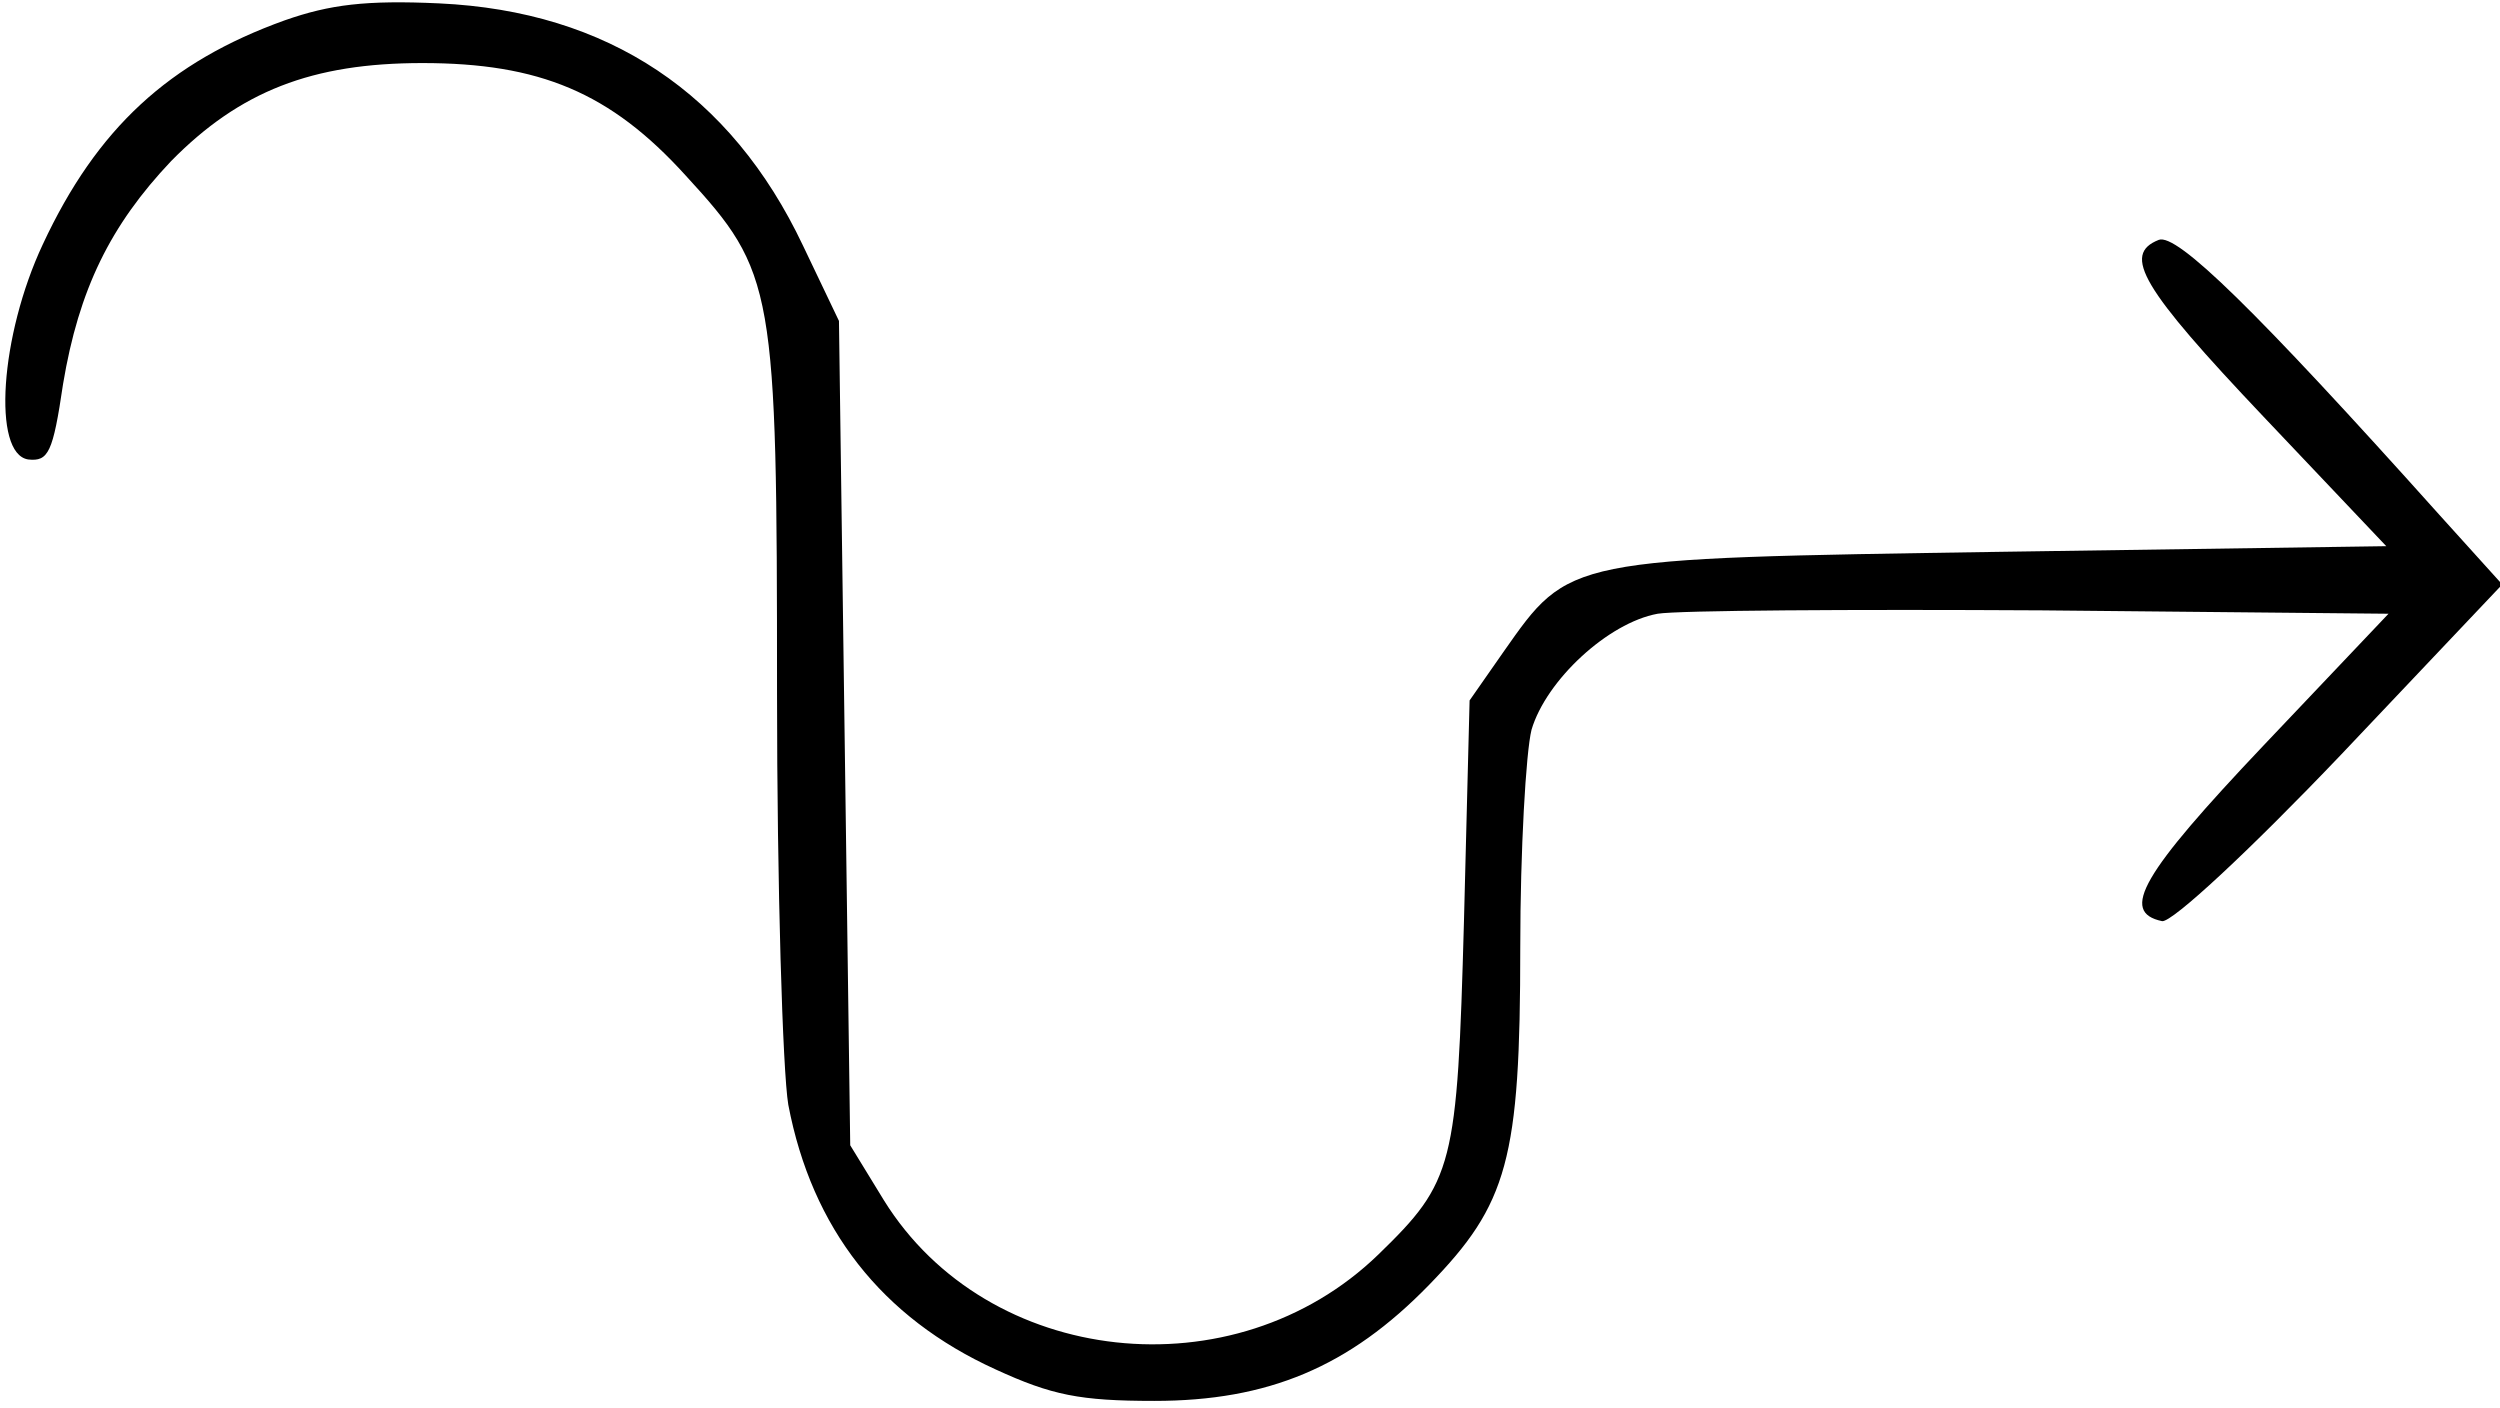
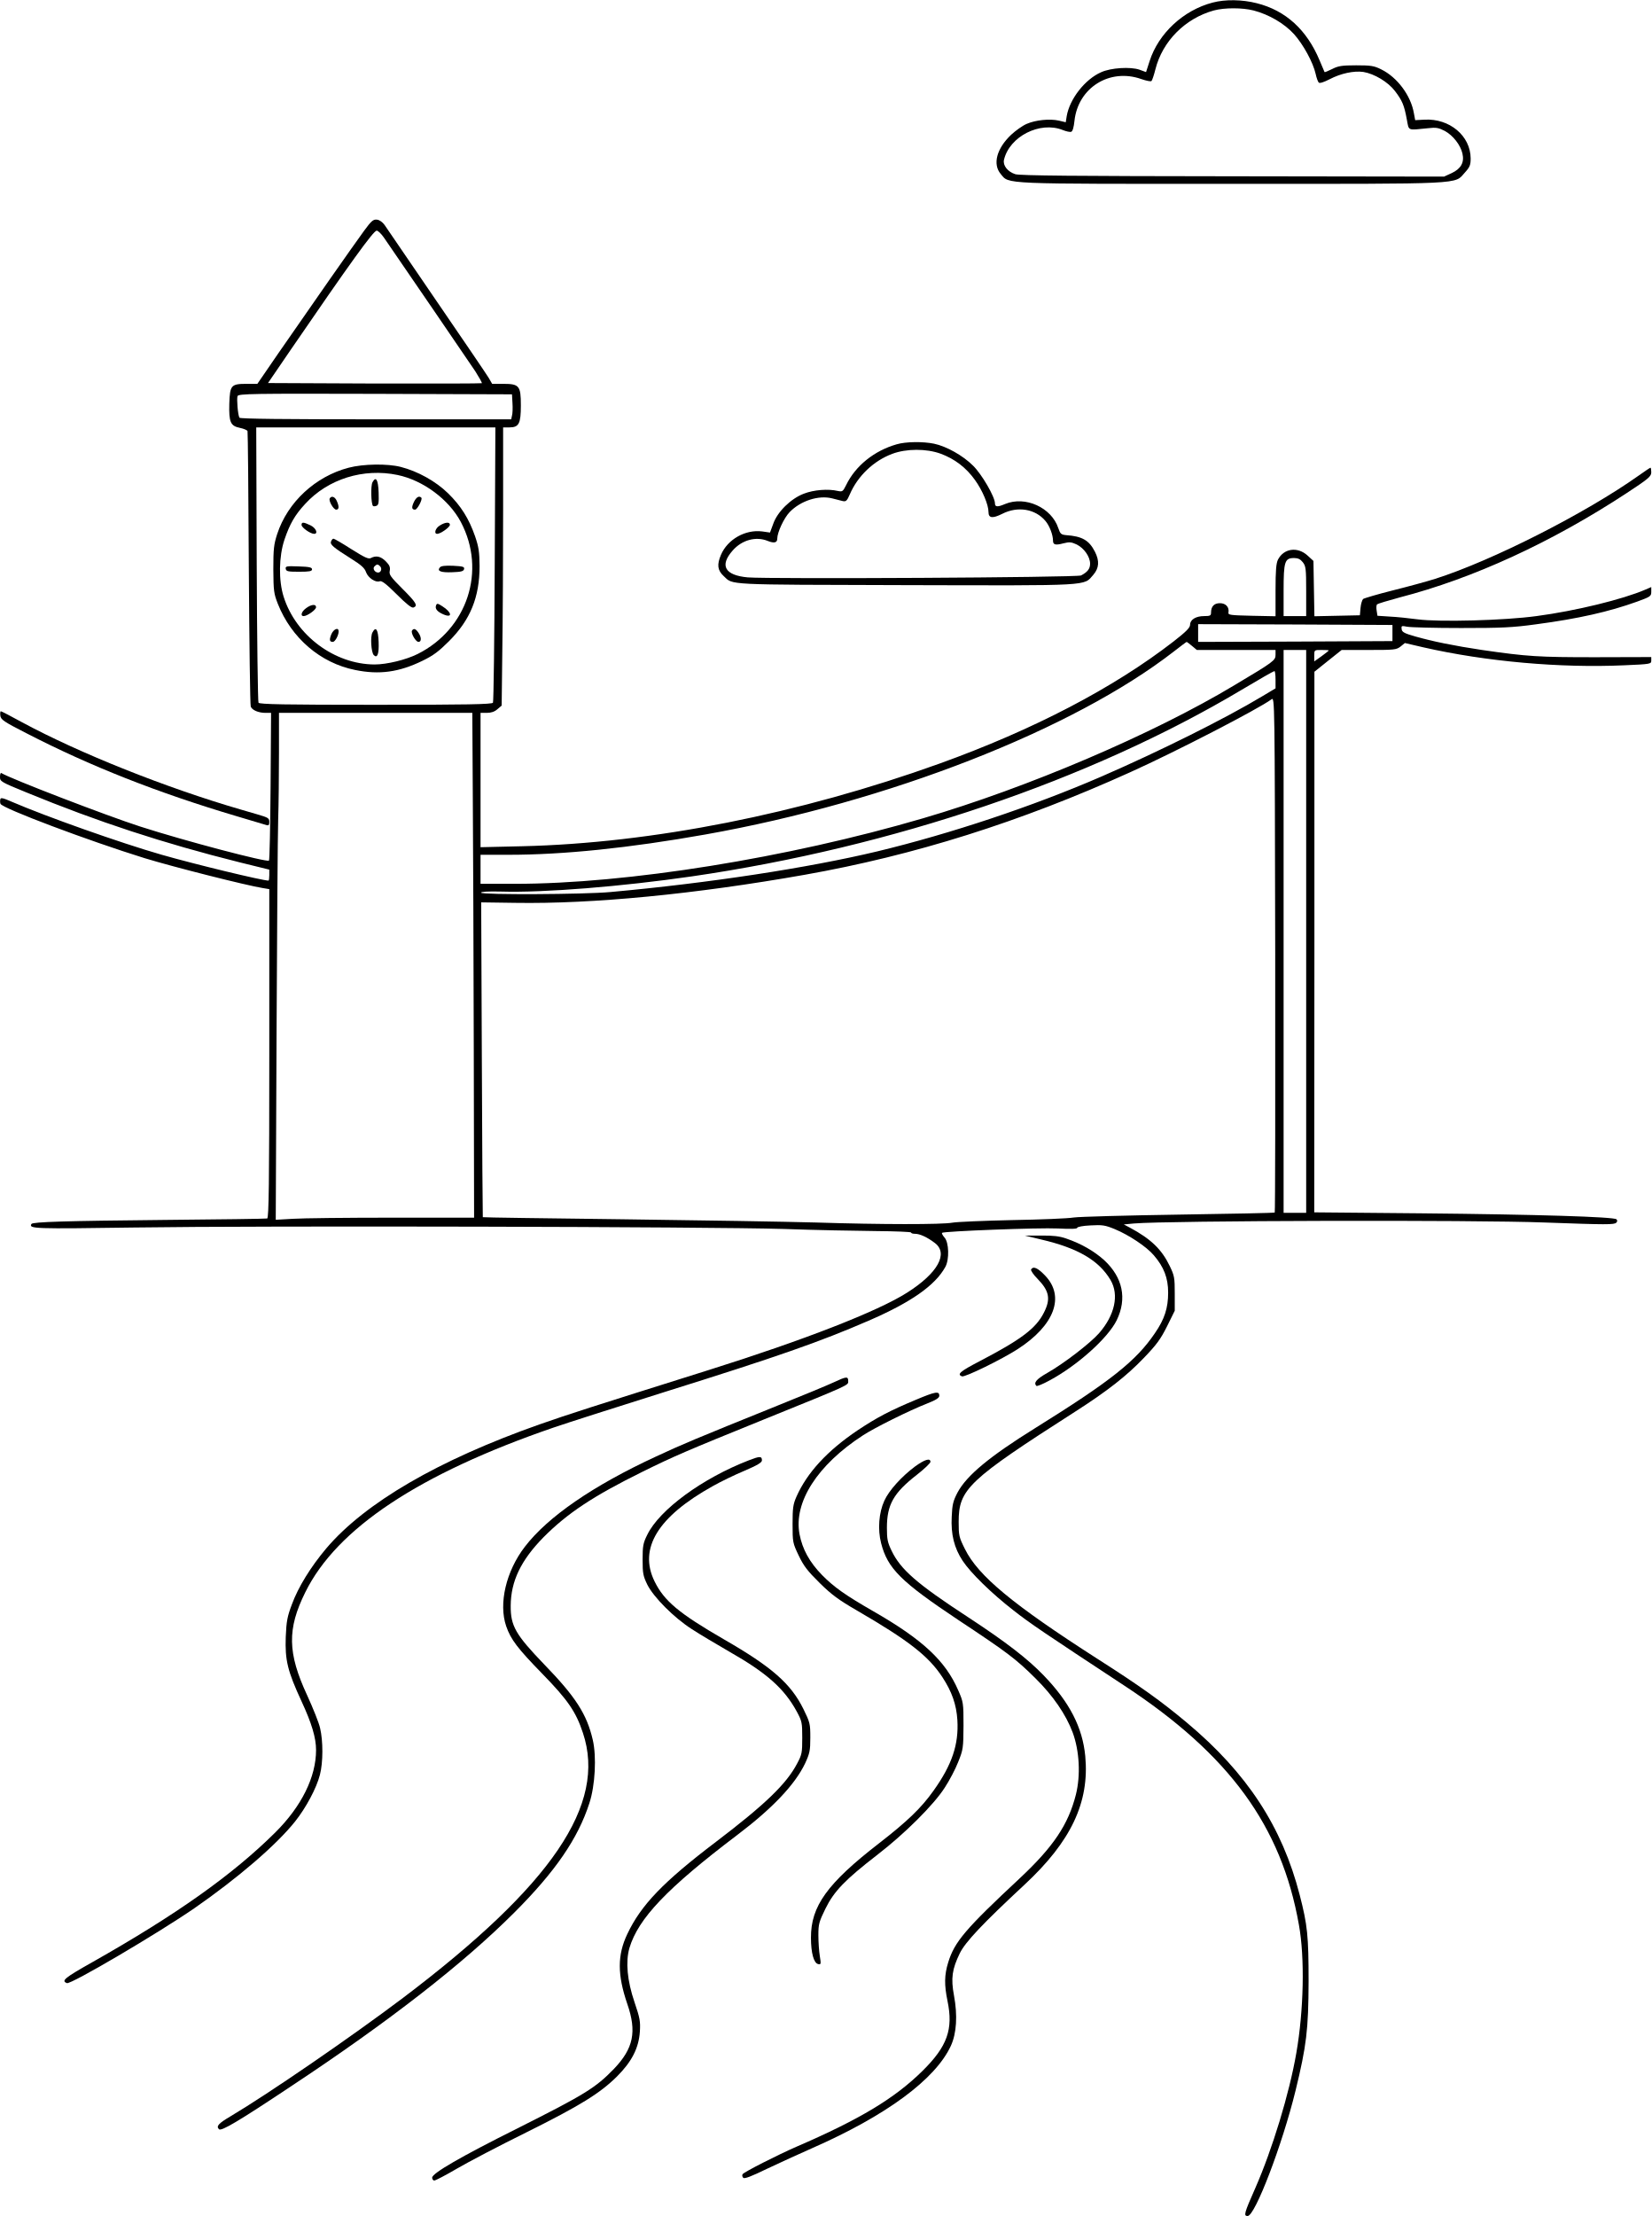
- <svg xmlns="http://www.w3.org/2000/svg" version="1.0" width="222pt" height="125pt" viewBox="0 0 222 125" preserveAspectRatio="xMidYMid meet">
-   <g transform="translate(0,125) scale(0.1,-0.1)" fill="#000000" stroke="none">
-     <path d="M253 1232 c-103 -37 -167 -96 -215 -199 -38 -81 -45 -186 -13 -191 18 -2 22 6 31 67 14 84 42 141 96 198 61 62 125 87 223 87 104 0 167 -26 234 -100 79 -86 81 -99 81 -459 0 -172 5 -336 10 -366 21 -110 83 -189 184 -235 50 -23 75 -28 141 -28 101 0 173 30 244 103 70 72 81 111 81 300 0 86 5 173 10 193 13 44 68 95 112 103 18 3 172 4 341 3 l308 -3 -111 -117 c-108 -114 -128 -148 -90 -156 9 -1 77 62 159 148 l143 151 -56 62 c-164 183 -233 250 -249 244 -33 -13 -15 -43 93 -157 l109 -115 -342 -5 c-387 -6 -383 -5 -442 -89 l-30 -43 -5 -196 c-6 -218 -9 -231 -76 -296 -128 -124 -347 -100 -439 48 l-30 49 -5 366 -5 366 -32 67 c-64 135 -173 208 -323 215 -65 3 -97 -1 -137 -15z" />
+ <svg xmlns="http://www.w3.org/2000/svg" version="1.0" width="1024pt" height="1374pt" viewBox="0 0 1024 1374" preserveAspectRatio="xMidYMid meet">
+   <g transform="translate(0,1374) scale(0.1,-0.1)" fill="#000000" stroke="none">
+     <path d="M7520 13724 c-181 -47 -336 -191 -391 -363 l-22 -68 -41 15 c-56 19 -177 12 -238 -16 -100 -44 -195 -166 -213 -272 l-6 -38 -42 10 c-57 13 -145 4 -200 -20 -26 -11 -69 -42 -96 -67 -90 -85 -117 -183 -65 -244 53 -64 -7 -61 1434 -61 1463 0 1377 -4 1444 70 31 34 36 47 36 88 -1 140 -131 249 -287 240 l-57 -3 -8 43 c-19 110 -103 223 -203 272 -44 22 -64 25 -155 25 -89 0 -112 -4 -149 -23 -25 -12 -45 -21 -47 -19 -1 1 -15 34 -31 73 -79 189 -210 309 -389 354 -90 23 -195 25 -274 4z m254 -49 c96 -25 191 -81 251 -147 57 -64 118 -175 134 -247 5 -24 14 -48 19 -53 6 -6 31 2 68 21 69 36 149 53 208 45 68 -11 154 -62 197 -119 45 -59 57 -88 73 -175 14 -73 1 -68 131 -55 51 6 66 3 105 -17 51 -28 97 -87 109 -140 13 -55 -9 -94 -66 -121 l-48 -22 -1312 2 c-972 1 -1321 4 -1347 13 -47 15 -78 54 -70 89 34 145 223 241 364 185 22 -9 46 -14 53 -11 9 3 16 29 20 67 22 206 218 329 414 260 32 -11 60 -17 64 -12 4 4 15 36 24 72 44 175 185 316 362 365 66 18 177 18 247 0z" />
+     <path d="M2257 12308 c-61 -83 -340 -482 -532 -760 l-129 -188 -66 0 c-97 0 -104 -8 -108 -122 -3 -116 7 -139 66 -151 24 -5 45 -14 47 -20 2 -7 6 -390 8 -852 3 -462 8 -847 12 -856 8 -22 48 -39 91 -39 l35 0 -3 -454 c-2 -250 -6 -458 -10 -462 -13 -12 -522 122 -798 211 -208 67 -806 297 -862 332 -5 2 -8 -9 -8 -25 0 -27 6 -31 163 -95 445 -183 849 -315 1320 -433 l187 -46 0 -34 c0 -19 -2 -34 -5 -34 -38 0 -456 101 -665 161 -254 73 -714 236 -925 327 -57 25 -71 28 -73 16 -2 -8 -2 -21 1 -28 11 -28 546 -229 894 -337 180 -55 627 -168 731 -185 l42 -7 0 -1019 c0 -798 -3 -1020 -13 -1023 -6 -2 -293 -6 -637 -9 -612 -6 -817 -12 -825 -25 -18 -30 16 -31 636 -22 806 12 3568 5 4029 -9 195 -7 453 -12 572 -13 120 -1 218 -5 218 -9 0 -5 11 -8 25 -8 29 0 75 -21 121 -56 88 -65 20 -188 -171 -309 -180 -115 -639 -294 -1231 -480 -741 -233 -860 -271 -1049 -337 -626 -221 -1081 -485 -1322 -769 -96 -114 -174 -240 -213 -347 -28 -74 -34 -104 -38 -202 -5 -144 11 -211 98 -399 63 -136 90 -226 90 -302 0 -167 -90 -349 -253 -511 -265 -263 -614 -510 -1134 -804 -174 -98 -195 -116 -158 -130 24 -10 568 311 790 464 271 188 508 392 624 537 68 85 134 208 155 291 20 77 20 209 1 289 -7 33 -44 124 -80 203 -122 263 -125 411 -12 639 195 396 706 735 1538 1021 81 28 391 127 690 221 706 221 963 311 1265 442 264 114 413 219 476 333 26 46 23 153 -5 183 -11 13 -18 25 -15 29 11 10 601 33 719 27 78 -4 119 -3 119 4 0 6 36 13 82 15 74 4 90 2 151 -23 89 -37 197 -109 242 -162 63 -73 89 -141 89 -232 0 -95 -22 -164 -82 -251 -117 -173 -274 -297 -743 -589 -283 -176 -424 -293 -481 -399 -27 -52 -33 -74 -36 -149 -6 -110 15 -195 68 -275 49 -74 177 -200 315 -307 100 -79 194 -142 688 -467 650 -427 974 -870 1082 -1483 37 -204 30 -529 -16 -794 -43 -250 -149 -598 -255 -839 -69 -156 -73 -172 -47 -172 46 0 215 442 297 777 68 279 80 378 81 678 0 282 -7 349 -55 535 -109 424 -327 757 -700 1069 -159 133 -287 225 -555 396 -524 336 -739 514 -821 680 -37 74 -39 84 -39 169 0 202 58 258 722 683 197 126 320 222 425 332 80 83 105 117 145 197 l48 97 0 106 c0 98 -2 111 -31 171 -50 104 -117 168 -247 238 l-38 20 63 6 c208 18 2111 23 2548 6 384 -14 430 -14 443 -1 7 7 8 14 1 21 -15 15 -488 30 -1216 37 l-658 6 1 1676 0 1676 85 68 84 67 169 0 c157 0 170 1 196 21 l27 22 116 -27 c387 -88 847 -129 1245 -111 163 7 167 8 167 29 l0 22 -347 -1 c-352 0 -420 4 -703 45 -168 25 -311 54 -415 84 -66 19 -81 27 -83 45 -3 21 -1 22 35 15 21 -4 171 -8 333 -8 252 0 320 3 465 23 264 35 453 78 628 141 82 30 87 33 87 61 l0 29 -37 -16 c-139 -60 -432 -132 -675 -164 -197 -27 -602 -38 -738 -20 -52 7 -129 15 -172 17 l-76 5 -5 32 c-3 17 -2 35 3 39 4 4 67 23 141 43 453 117 941 341 1407 647 137 90 152 103 152 129 0 15 -2 28 -5 28 -3 0 -35 -22 -72 -48 -328 -233 -908 -528 -1263 -641 -47 -15 -164 -47 -260 -71 -96 -24 -180 -49 -187 -54 -6 -6 -14 -31 -16 -56 l-4 -45 -141 -3 -141 -3 -3 172 -3 171 -37 34 c-62 56 -147 44 -183 -26 -11 -22 -15 -67 -15 -190 l0 -161 -147 3 c-134 3 -148 5 -145 20 6 34 -17 58 -53 58 -36 0 -55 -20 -55 -59 0 -18 -6 -21 -43 -21 -51 0 -87 -22 -87 -54 0 -18 -25 -43 -102 -103 -370 -287 -867 -547 -1453 -758 -864 -311 -1781 -493 -2587 -512 l-258 -6 0 417 0 416 39 0 c27 0 48 7 66 23 l26 22 4 345 c3 190 5 578 5 863 l0 517 39 0 c59 0 71 23 71 137 0 121 -10 133 -109 133 l-69 0 -22 38 c-12 20 -158 235 -324 477 -165 242 -310 453 -321 470 -13 18 -31 31 -47 33 -23 3 -35 -7 -81 -70z m123 -40 c133 -193 532 -777 568 -831 24 -38 42 -70 40 -73 -3 -2 -302 -3 -666 -2 l-660 3 140 205 c368 537 514 740 534 740 8 0 28 -19 44 -42z m798 -1027 c2 -30 1 -65 -3 -78 l-5 -23 -840 0 c-562 0 -841 3 -845 10 -10 16 -18 117 -12 134 6 15 91 16 854 14 l848 -3 3 -54z m-110 -998 c-2 -467 -7 -854 -11 -860 -6 -10 -163 -13 -727 -13 -564 0 -721 3 -727 13 -4 6 -9 393 -11 860 l-3 847 742 0 741 0 -4 -847z m5011 11 c19 -24 21 -40 21 -180 l0 -154 -70 0 -70 0 0 158 c0 181 7 202 65 202 24 0 39 -7 54 -26z m556 -439 l0 -50 -602 -3 -603 -2 0 55 0 55 603 -2 602 -3 0 -50z m-1243 -80 l30 -25 244 0 244 0 0 -30 c0 -35 -11 -43 -254 -188 -506 -304 -1284 -636 -1933 -826 -839 -246 -1834 -406 -2530 -406 l-213 0 0 90 0 90 173 0 c342 0 749 42 1222 126 1132 201 2281 650 2905 1135 41 32 77 59 79 59 2 0 16 -11 33 -25z m708 -1770 l0 -1745 -70 0 -70 0 0 1745 0 1745 70 0 70 0 0 -1745z m140 1742 c0 -2 -20 -18 -45 -36 l-45 -32 0 35 c0 36 0 36 45 36 25 0 45 -1 45 -3z m-330 -181 l0 -54 -82 -49 c-233 -140 -637 -341 -998 -498 -424 -184 -934 -354 -1390 -464 -427 -102 -1039 -196 -1655 -252 -162 -15 -797 -18 -802 -4 -2 6 42 9 124 7 266 -8 747 31 1183 94 1244 181 2469 596 3410 1157 107 64 198 116 203 116 4 1 7 -23 7 -53z m-5 -3304 c-2 -3 -270 -8 -594 -13 -325 -5 -619 -13 -653 -18 -35 -6 -207 -13 -383 -16 -176 -4 -342 -11 -369 -16 -64 -12 -438 -12 -846 1 -179 5 -716 14 -1194 20 -479 6 -871 11 -872 13 -1 1 -4 441 -6 977 l-4 975 210 -3 c480 -8 1117 54 1796 174 679 120 1336 327 2019 636 282 127 793 391 876 452 20 14 20 12 23 -1581 1 -878 0 -1598 -3 -1601z m-4973 2571 c2 -291 5 -995 6 -1565 l2 -1038 -508 0 c-280 0 -557 -3 -616 -7 l-106 -6 5 1154 c3 635 7 1231 10 1324 3 94 5 281 5 418 l0 247 600 0 599 0 3 -527z" />
+     <path d="M2162 10840 c-206 -54 -378 -213 -443 -411 -21 -65 -24 -92 -24 -219 1 -134 3 -150 28 -214 84 -212 264 -367 479 -410 149 -31 273 -14 418 57 68 33 101 58 165 122 132 132 189 273 189 465 -1 88 -5 118 -28 185 -38 109 -87 188 -168 267 -76 74 -187 136 -293 163 -82 21 -232 19 -323 -5z m303 -45 c159 -33 319 -152 393 -292 159 -301 41 -663 -268 -818 -72 -36 -191 -65 -267 -65 -248 1 -488 179 -564 420 -32 100 -30 250 5 354 33 97 64 152 128 221 141 155 362 224 573 180z" />
+     <path d="M2310 10750 c-12 -22 -9 -134 3 -147 3 -3 13 -3 22 1 13 5 15 20 13 83 -3 80 -17 102 -38 63z" />
+     <path d="M2045 10650 c-9 -14 23 -70 40 -70 18 0 19 20 3 55 -11 25 -32 33 -43 15z" />
+     <path d="M2567 10628 c-16 -34 -14 -48 7 -48 14 0 48 65 39 74 -14 14 -31 4 -46 -26z" />
+     <path d="M1870 10485 c0 -16 55 -55 78 -55 27 0 11 37 -23 53 -44 21 -55 21 -55 2z" />
+     <path d="M2728 10482 c-28 -16 -39 -52 -17 -52 21 0 79 41 79 56 0 19 -29 17 -62 -4z" />
+     <path d="M2053 10383 c-8 -19 13 -37 126 -108 61 -38 83 -58 91 -83 13 -35 59 -66 85 -56 12 5 42 -18 105 -81 61 -61 93 -86 104 -82 29 11 17 31 -68 116 -75 75 -84 88 -79 112 4 22 -1 35 -25 59 -31 31 -60 37 -92 20 -15 -8 -38 3 -121 55 -56 36 -106 65 -111 65 -5 0 -11 -7 -15 -17z m304 -154 c14 -14 6 -39 -12 -39 -21 0 -36 25 -23 38 15 15 21 15 35 1z" />
+     <path d="M2728 10222 c-20 -23 6 -33 78 -30 55 2 69 6 72 20 3 14 -8 17 -68 20 -50 2 -75 -1 -82 -10z" />
+     <path d="M1772 10213 c3 -16 14 -18 83 -18 64 0 80 3 80 15 0 12 -17 16 -83 18 -76 3 -83 1 -80 -15z" />
+     <path d="M2704 9986 c-8 -21 9 -40 47 -56 57 -24 51 14 -8 51 -29 19 -34 19 -39 5z" />
+     <path d="M1898 9969 c-29 -21 -37 -49 -15 -49 22 0 77 39 77 55 0 21 -30 18 -62 -6z" />
+     <path d="M2055 9808 c-14 -35 -12 -48 9 -48 14 0 36 41 36 65 0 28 -31 15 -45 -17z" />
+     <path d="M2310 9819 c-15 -26 -8 -125 8 -141 22 -22 33 7 30 82 -3 77 -17 99 -38 59z" />
+     <path d="M2555 9830 c-9 -14 23 -70 40 -70 20 0 19 30 -1 58 -16 24 -29 28 -39 12z" />
+     <path d="M5560 10985 c-139 -40 -255 -133 -313 -253 -20 -40 -23 -42 -52 -36 -59 14 -149 7 -210 -17 -80 -30 -164 -112 -190 -187 l-20 -54 -49 7 c-104 13 -214 -49 -255 -145 -26 -61 -22 -96 17 -132 60 -56 -5 -53 1127 -56 1167 -3 1103 -6 1165 64 36 42 39 86 10 143 -36 71 -79 96 -179 103 -31 3 -36 8 -48 43 -42 128 -205 202 -330 150 -47 -20 -63 -19 -63 4 0 40 -81 180 -136 234 -62 62 -165 120 -242 136 -69 14 -175 13 -232 -4z m273 -58 c87 -32 158 -86 213 -163 47 -65 84 -154 84 -199 0 -38 25 -41 85 -11 96 49 205 31 268 -44 25 -29 47 -86 47 -122 0 -26 15 -30 64 -17 39 10 50 8 83 -7 46 -23 83 -76 83 -119 0 -32 -16 -52 -56 -73 -25 -13 -1933 -23 -2067 -12 -142 13 -176 73 -94 166 57 66 145 90 218 60 40 -16 59 -11 59 14 0 39 42 129 77 165 68 70 179 106 263 85 25 -6 55 -14 67 -17 19 -4 26 2 43 42 49 114 148 208 263 251 88 33 212 33 300 1z" />
+     <path d="M2 9303 c3 -25 20 -37 163 -110 394 -203 809 -367 1300 -513 94 -28 178 -53 188 -56 13 -4 17 1 17 20 0 23 -7 27 -72 46 -40 12 -86 25 -103 30 -465 135 -1003 350 -1357 541 -69 38 -129 69 -133 69 -3 0 -5 -12 -3 -27z" />
+     <path d="M6455 6055 c229 -53 360 -130 432 -252 54 -92 26 -218 -72 -330 -55 -62 -217 -187 -321 -246 -67 -38 -86 -61 -67 -80 3 -4 40 11 82 34 173 93 362 263 416 373 65 134 38 265 -77 372 -62 56 -143 103 -237 135 -40 14 -81 19 -155 18 l-101 0 100 -24z" />
+     <path d="M6394 5869 c-3 -6 14 -32 39 -57 74 -76 84 -125 41 -210 -49 -98 -140 -167 -401 -303 -119 -62 -140 -80 -108 -93 18 -7 247 105 346 169 228 147 295 326 170 456 -46 48 -73 60 -87 38z" />
+     <path d="M5170 5169 c-36 -17 -193 -82 -350 -145 -520 -210 -584 -237 -752 -315 -391 -181 -670 -373 -813 -559 -117 -152 -164 -353 -116 -493 29 -83 69 -136 226 -297 156 -160 207 -234 250 -365 148 -443 -191 -943 -1115 -1642 -321 -242 -835 -595 -1069 -734 -76 -45 -92 -62 -73 -81 14 -14 119 48 442 263 614 406 1072 763 1389 1080 255 255 395 459 466 679 36 110 45 289 21 392 -37 160 -107 268 -302 469 -177 184 -208 238 -207 363 1 152 63 281 203 424 148 149 307 255 615 407 197 97 264 126 755 325 541 219 520 210 520 237 0 30 -11 29 -90 -8z" />
+     <path d="M5680 5061 c-163 -68 -242 -110 -361 -189 -189 -127 -314 -263 -380 -412 -21 -48 -24 -70 -24 -170 0 -113 1 -117 38 -195 31 -65 55 -96 130 -170 74 -73 118 -105 230 -170 322 -187 445 -283 531 -414 59 -90 87 -170 93 -266 9 -151 -33 -277 -148 -438 -75 -106 -162 -190 -339 -327 -320 -248 -422 -389 -421 -585 0 -95 18 -158 45 -163 17 -4 18 0 10 49 -5 30 -9 88 -9 130 0 69 4 83 44 165 53 108 123 180 321 333 170 131 350 310 418 416 29 44 67 116 84 160 31 77 32 86 33 225 0 142 -1 147 -33 220 -79 182 -220 314 -527 490 -172 99 -242 148 -317 224 -78 80 -122 160 -140 254 -37 198 111 429 393 612 73 48 289 155 399 198 56 22 75 35 75 48 0 30 -24 26 -145 -25z" />
+     <path d="M4645 4686 c-288 -111 -555 -306 -631 -462 -26 -52 -29 -70 -29 -154 0 -85 3 -101 29 -155 39 -78 165 -205 276 -276 47 -31 152 -93 233 -140 232 -132 341 -229 419 -373 31 -58 33 -67 33 -161 0 -93 -2 -104 -32 -160 -66 -126 -198 -253 -503 -485 -328 -249 -465 -392 -550 -572 -62 -130 -62 -252 0 -433 60 -173 38 -276 -82 -402 -114 -118 -180 -159 -598 -369 -354 -177 -530 -279 -530 -306 0 -10 6 -18 13 -18 8 0 71 33 141 74 70 41 263 142 429 224 336 167 458 243 563 347 92 92 135 176 142 278 4 64 0 85 -33 182 -46 135 -56 251 -32 336 55 184 233 371 667 700 221 167 360 314 423 446 28 61 32 78 32 159 0 87 -2 94 -43 178 -78 157 -195 260 -492 431 -280 162 -371 238 -431 360 -100 204 20 401 362 591 46 26 134 69 194 94 82 35 110 52 110 65 0 27 -13 27 -80 1z" />
+     <path d="M5674 4647 c-84 -63 -161 -148 -190 -212 -34 -74 -42 -178 -20 -263 40 -157 122 -239 481 -478 305 -202 355 -240 478 -362 107 -106 187 -222 229 -334 42 -114 50 -265 20 -385 -47 -186 -140 -324 -347 -518 -338 -315 -406 -395 -445 -523 -24 -78 -25 -138 -4 -240 36 -174 -1 -280 -155 -432 -171 -169 -387 -300 -781 -470 -115 -50 -328 -158 -335 -171 -4 -6 -2 -16 4 -22 8 -8 49 8 148 56 76 36 201 93 278 127 460 202 766 427 862 636 35 77 42 187 19 311 -20 107 -12 163 36 262 35 71 143 185 400 424 290 269 405 512 378 799 -17 177 -97 333 -257 499 -100 104 -236 209 -473 364 -314 205 -416 294 -471 410 -25 51 -29 72 -29 142 0 144 41 216 186 329 46 36 84 72 84 80 0 26 -37 14 -96 -29z" />
  </g>
</svg>
